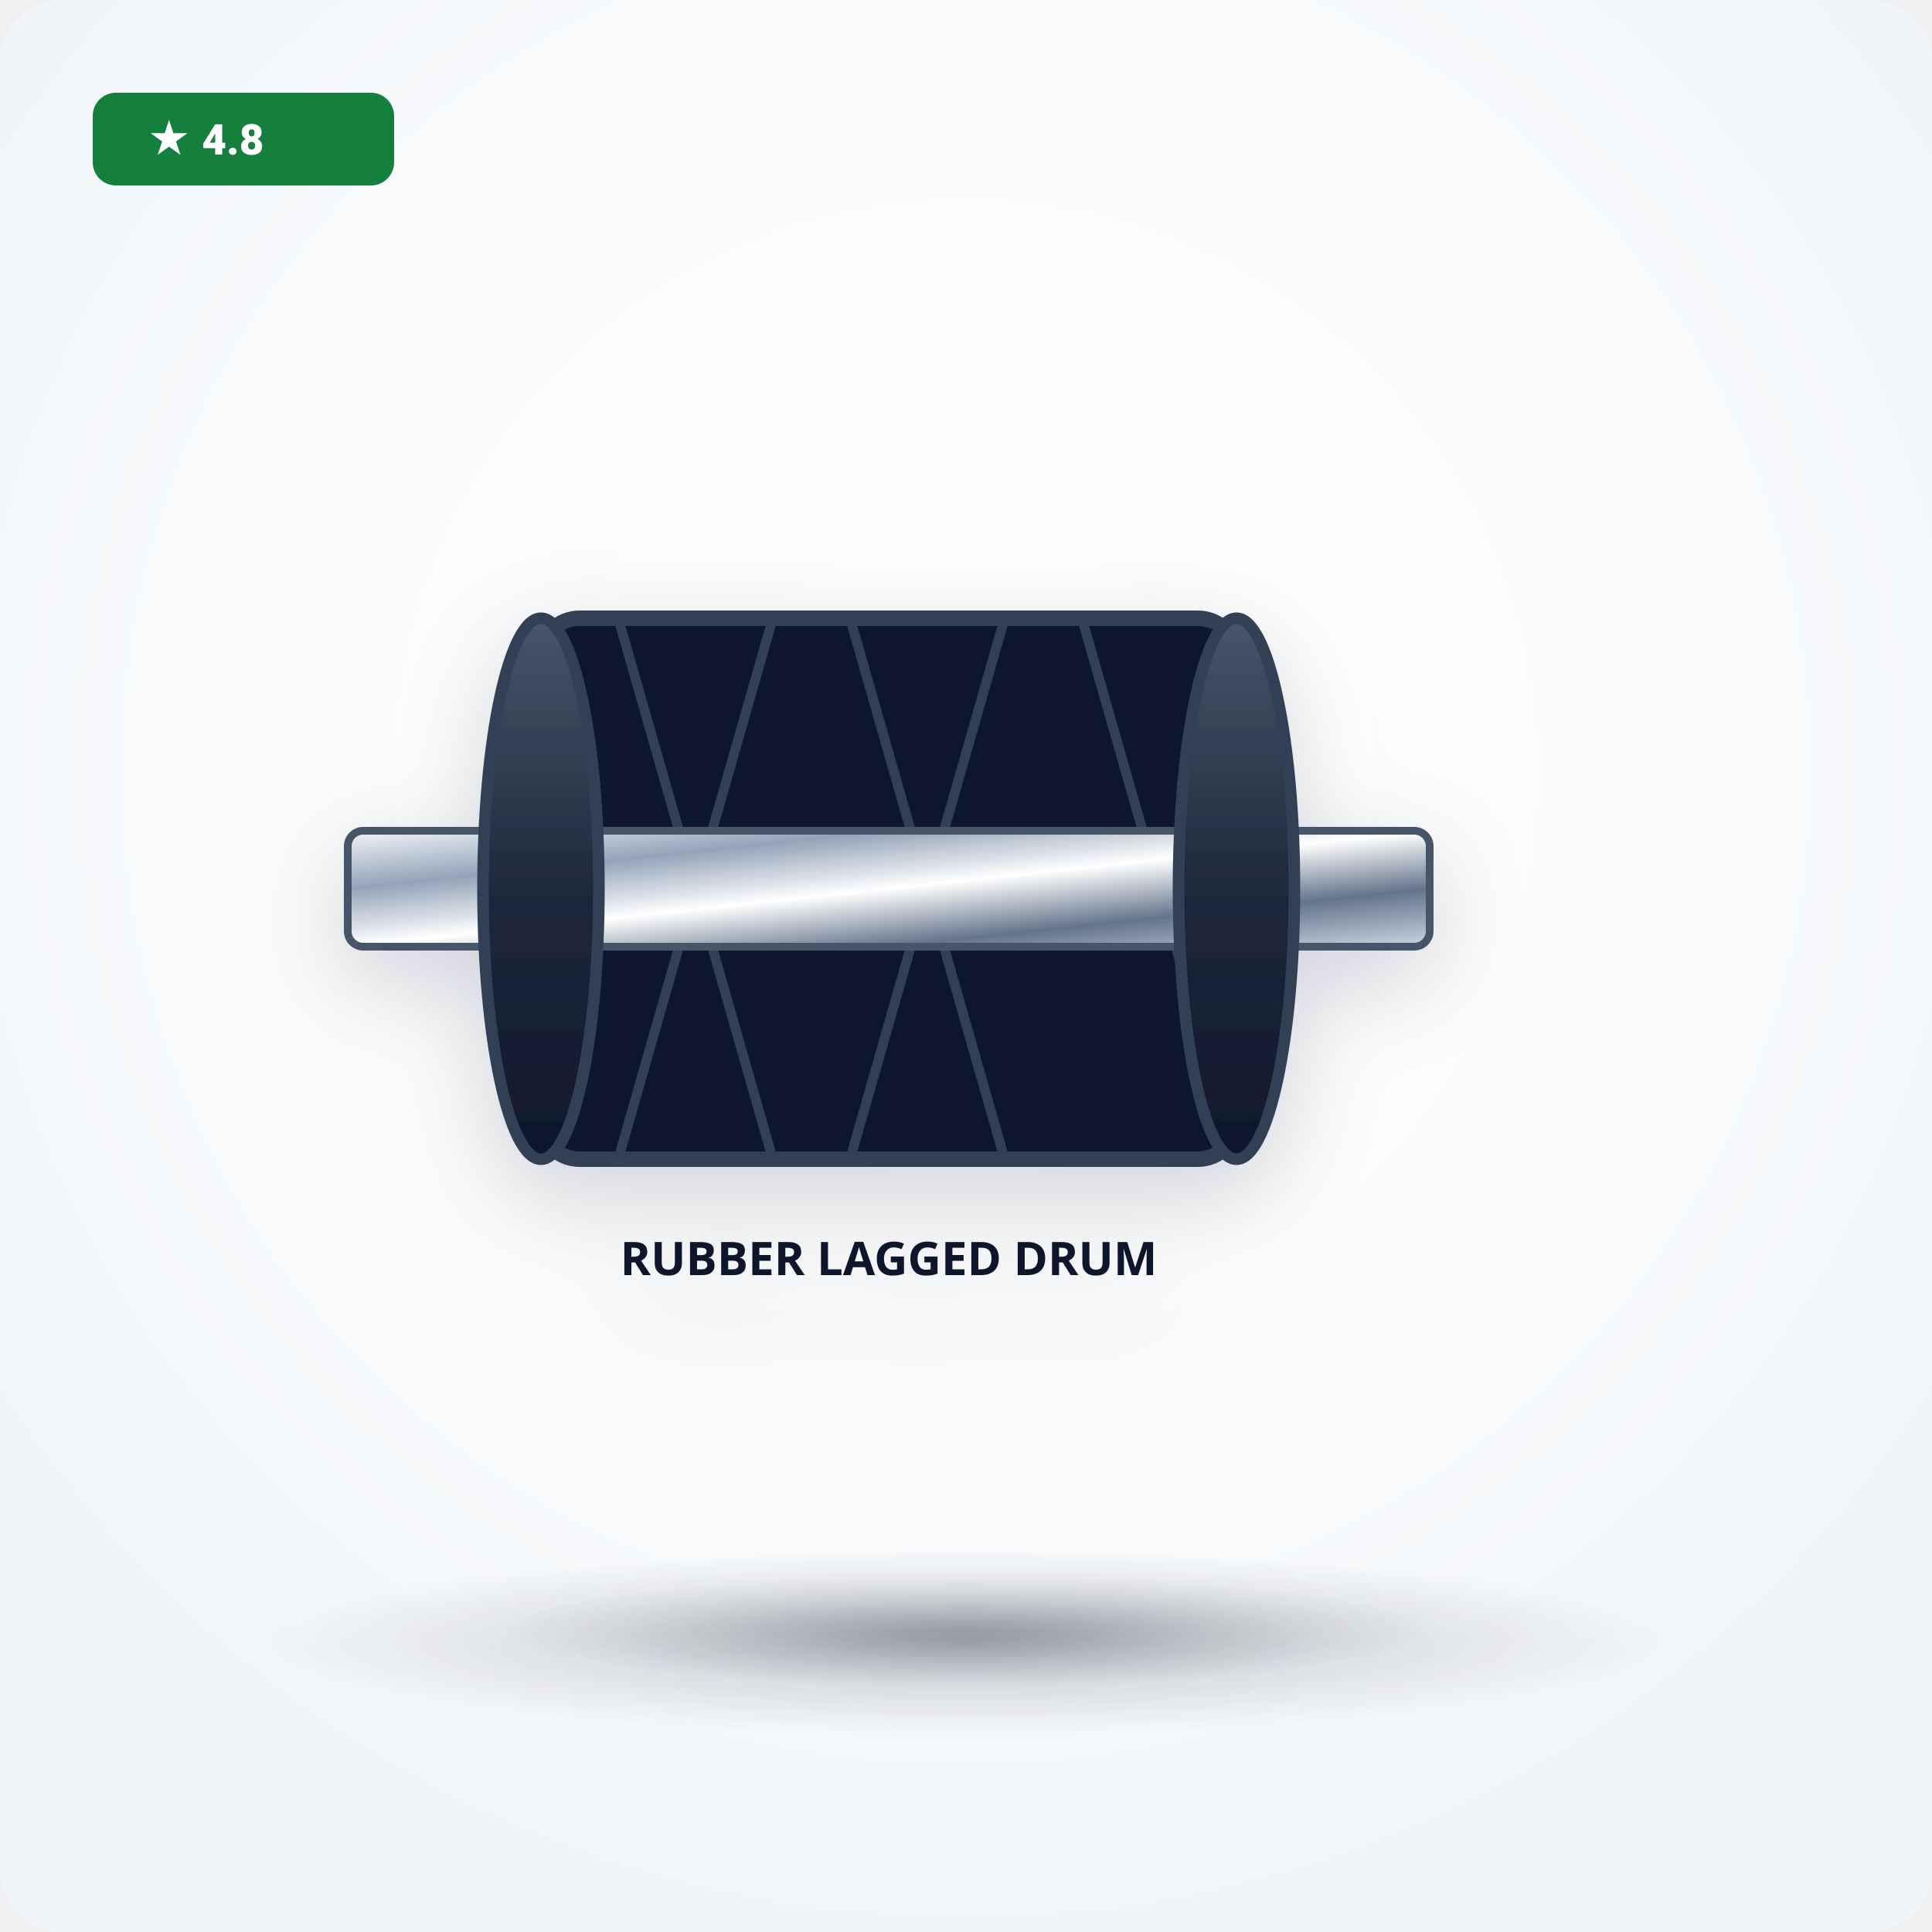
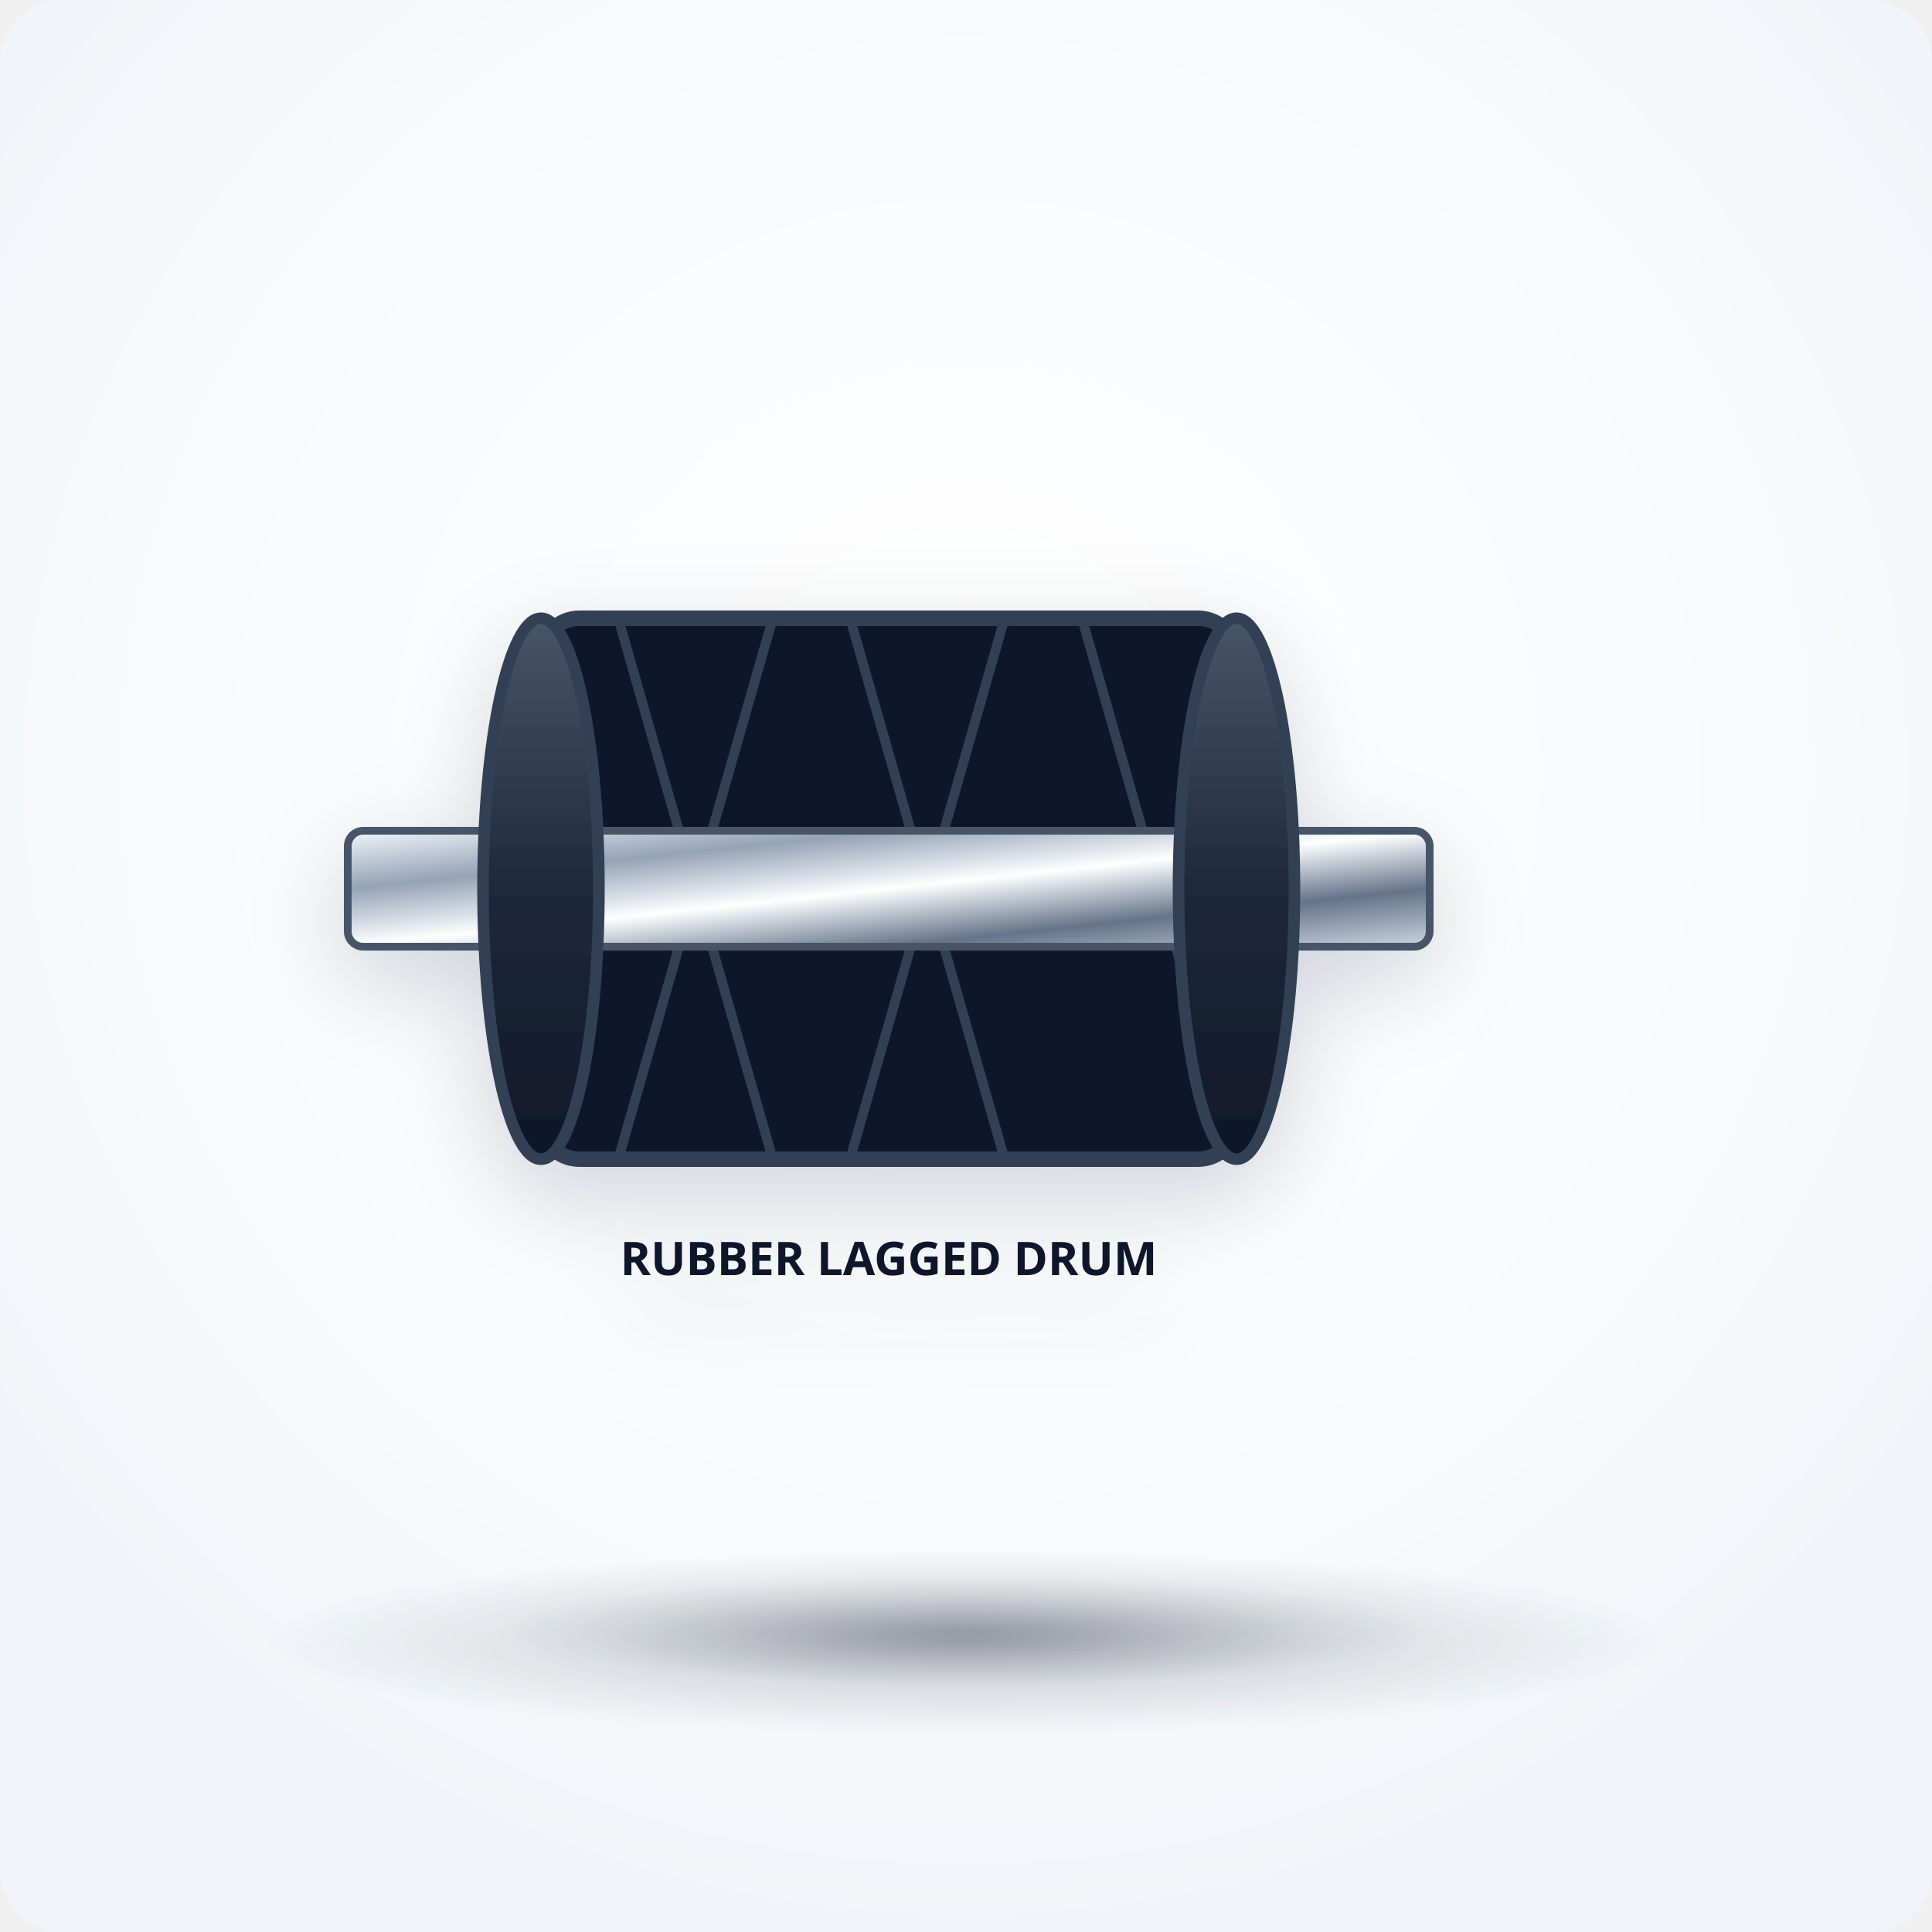
<svg xmlns="http://www.w3.org/2000/svg" viewBox="0 0 500 500" width="500" height="500">
  <defs>
    <radialGradient id="studioBg" cx="50%" cy="40%" r="60%">
      <stop offset="0%" stop-color="#ffffff" />
      <stop offset="70%" stop-color="#f8fafc" />
      <stop offset="100%" stop-color="#f1f5f9" />
    </radialGradient>
    <radialGradient id="contactShadow" cx="50%" cy="50%" r="50%">
      <stop offset="0%" stop-color="rgba(15, 23, 42, 0.28)" />
      <stop offset="50%" stop-color="rgba(15, 23, 42, 0.12)" />
      <stop offset="100%" stop-color="rgba(15, 23, 42, 0)" />
    </radialGradient>
    <linearGradient id="chromeGrad" x1="0%" y1="0%" x2="100%" y2="100%">
      <stop offset="0%" stop-color="#f1f5f9" />
      <stop offset="25%" stop-color="#94a3b8" />
      <stop offset="50%" stop-color="#ffffff" />
      <stop offset="75%" stop-color="#64748b" />
      <stop offset="100%" stop-color="#cbd5e1" />
    </linearGradient>
    <linearGradient id="copperGrad" x1="0%" y1="0%" x2="100%" y2="100%">
      <stop offset="0%" stop-color="#fdba74" />
      <stop offset="35%" stop-color="#ea580c" />
      <stop offset="70%" stop-color="#fed7aa" />
      <stop offset="100%" stop-color="#c2410c" />
    </linearGradient>
    <linearGradient id="darkMetal" x1="0%" y1="0%" x2="0%" y2="100%">
      <stop offset="0%" stop-color="#475569" />
      <stop offset="50%" stop-color="#1e293b" />
      <stop offset="100%" stop-color="#0f172a" />
    </linearGradient>
    <linearGradient id="toolBlue" x1="0%" y1="0%" x2="100%" y2="100%">
      <stop offset="0%" stop-color="#38bdf8" />
      <stop offset="40%" stop-color="#0284c7" />
      <stop offset="100%" stop-color="#0369a1" />
    </linearGradient>
    <linearGradient id="safetyOrange" x1="0%" y1="0%" x2="100%" y2="100%">
      <stop offset="0%" stop-color="#fb923c" />
      <stop offset="50%" stop-color="#ea580c" />
      <stop offset="100%" stop-color="#c2410c" />
    </linearGradient>
    <linearGradient id="dangerRed" x1="0%" y1="0%" x2="100%" y2="100%">
      <stop offset="0%" stop-color="#f87171" />
      <stop offset="50%" stop-color="#dc2626" />
      <stop offset="100%" stop-color="#991b1b" />
    </linearGradient>
    <linearGradient id="cautionYellow" x1="0%" y1="0%" x2="100%" y2="100%">
      <stop offset="0%" stop-color="#fde047" />
      <stop offset="40%" stop-color="#eab308" />
      <stop offset="100%" stop-color="#ca8a04" />
    </linearGradient>
    <filter id="softGlow" x="-20%" y="-20%" width="140%" height="140%">
      <feDropShadow dx="0" dy="8" stdDeviation="12" flood-color="#0f172a" flood-opacity="0.16" />
    </filter>
  </defs>
  <rect width="500" height="500" rx="16" fill="url(#studioBg)" />
  <ellipse cx="250" cy="425" rx="180" ry="24" fill="url(#contactShadow)" />
  <ellipse cx="250" cy="422" rx="120" ry="14" fill="url(#contactShadow)" opacity="0.8" />
  <g filter="url(#softGlow)">
    <g transform="translate(80, 100)">
      <rect x="60" y="60" width="180" height="140" rx="10" fill="#0f172a" stroke="#334155" stroke-width="4" />
      <g stroke="#334155" stroke-width="2.5">
        <line x1="80" y1="60" x2="120" y2="200" />
        <line x1="120" y1="60" x2="80" y2="200" />
        <line x1="140" y1="60" x2="180" y2="200" />
        <line x1="180" y1="60" x2="140" y2="200" />
        <line x1="200" y1="60" x2="240" y2="200" />
      </g>
      <rect x="10" y="115" width="280" height="30" rx="4" fill="url(#chromeGrad)" stroke="#475569" stroke-width="2" />
      <ellipse cx="60" cy="130" rx="15" ry="70" fill="url(#darkMetal)" stroke="#334155" stroke-width="3" />
      <ellipse cx="240" cy="130" rx="15" ry="70" fill="url(#darkMetal)" stroke="#334155" stroke-width="3" />
      <text x="150" y="230" font-family="sans-serif" font-size="12" font-weight="900" fill="#0f172a" text-anchor="middle">RUBBER LAGGED DRUM</text>
    </g>
  </g>
-   <g transform="translate(24, 24)">
-     <rect width="78" height="24" rx="6" fill="#15803d" />
-     <text x="14" y="16" font-family="-apple-system, BlinkMacSystemFont, 'Segoe UI', Roboto, sans-serif" font-size="11" font-weight="800" fill="#ffffff">★ 4.8</text>
-   </g>
</svg>
